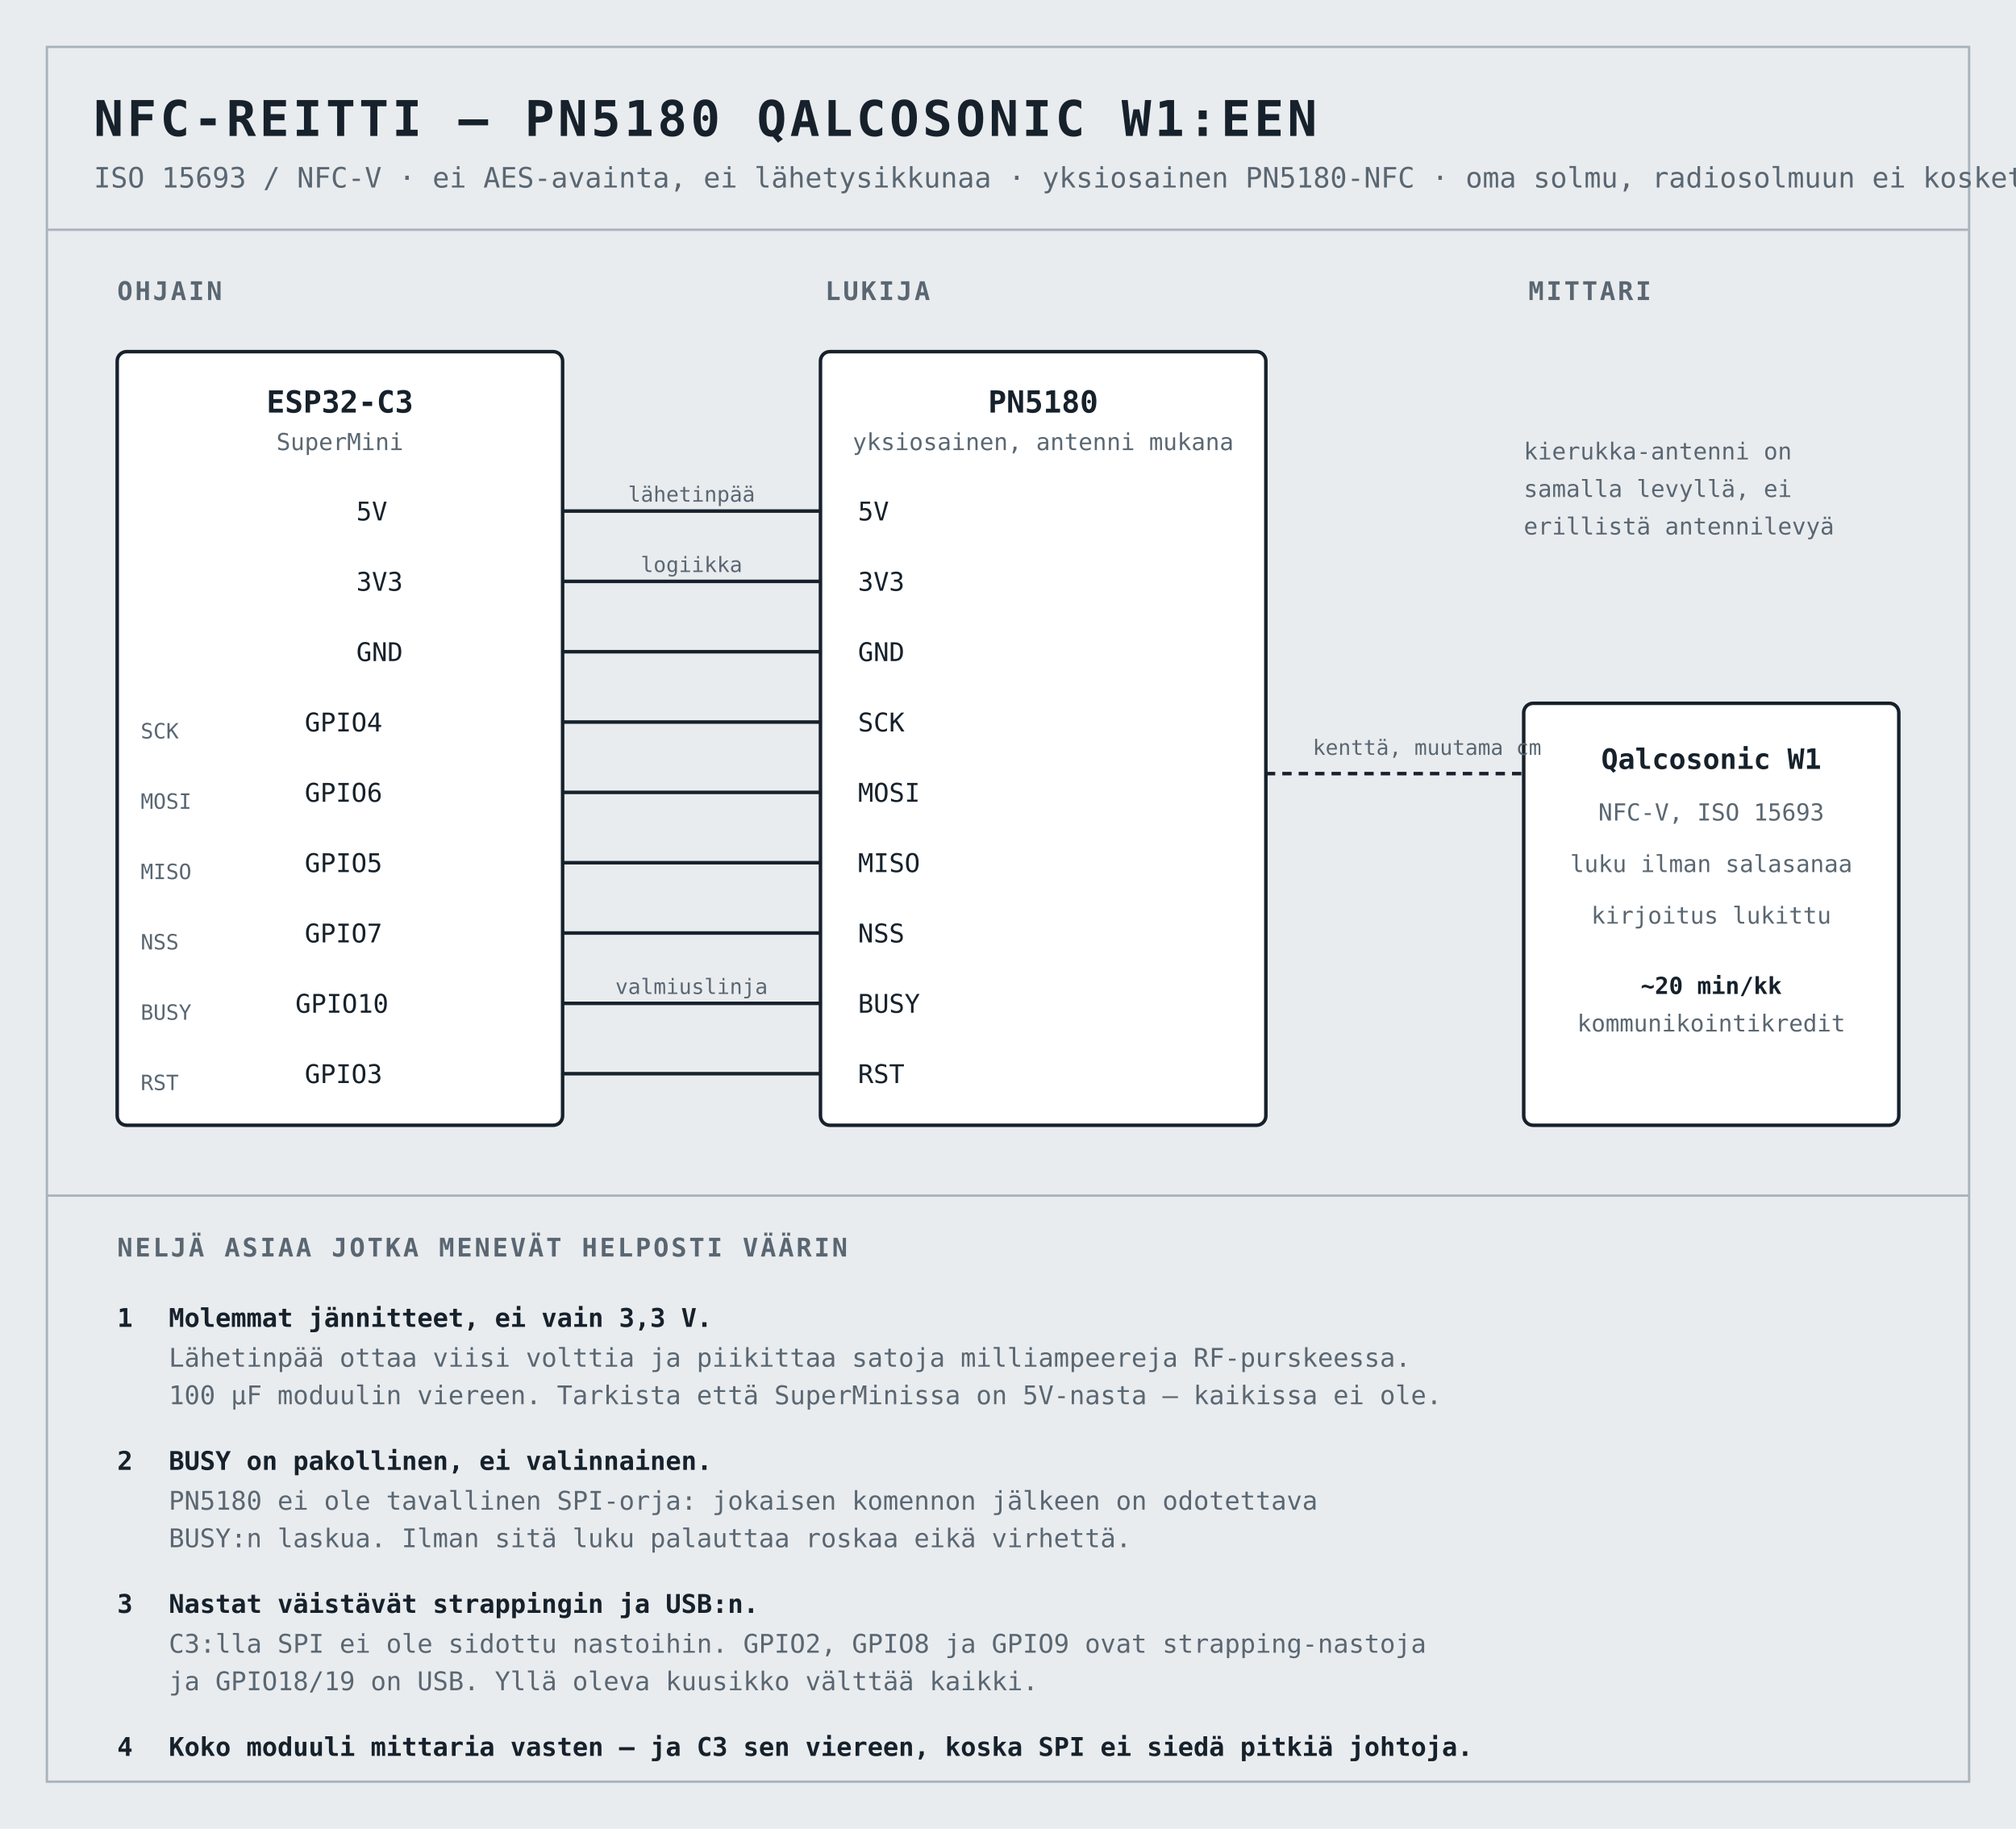
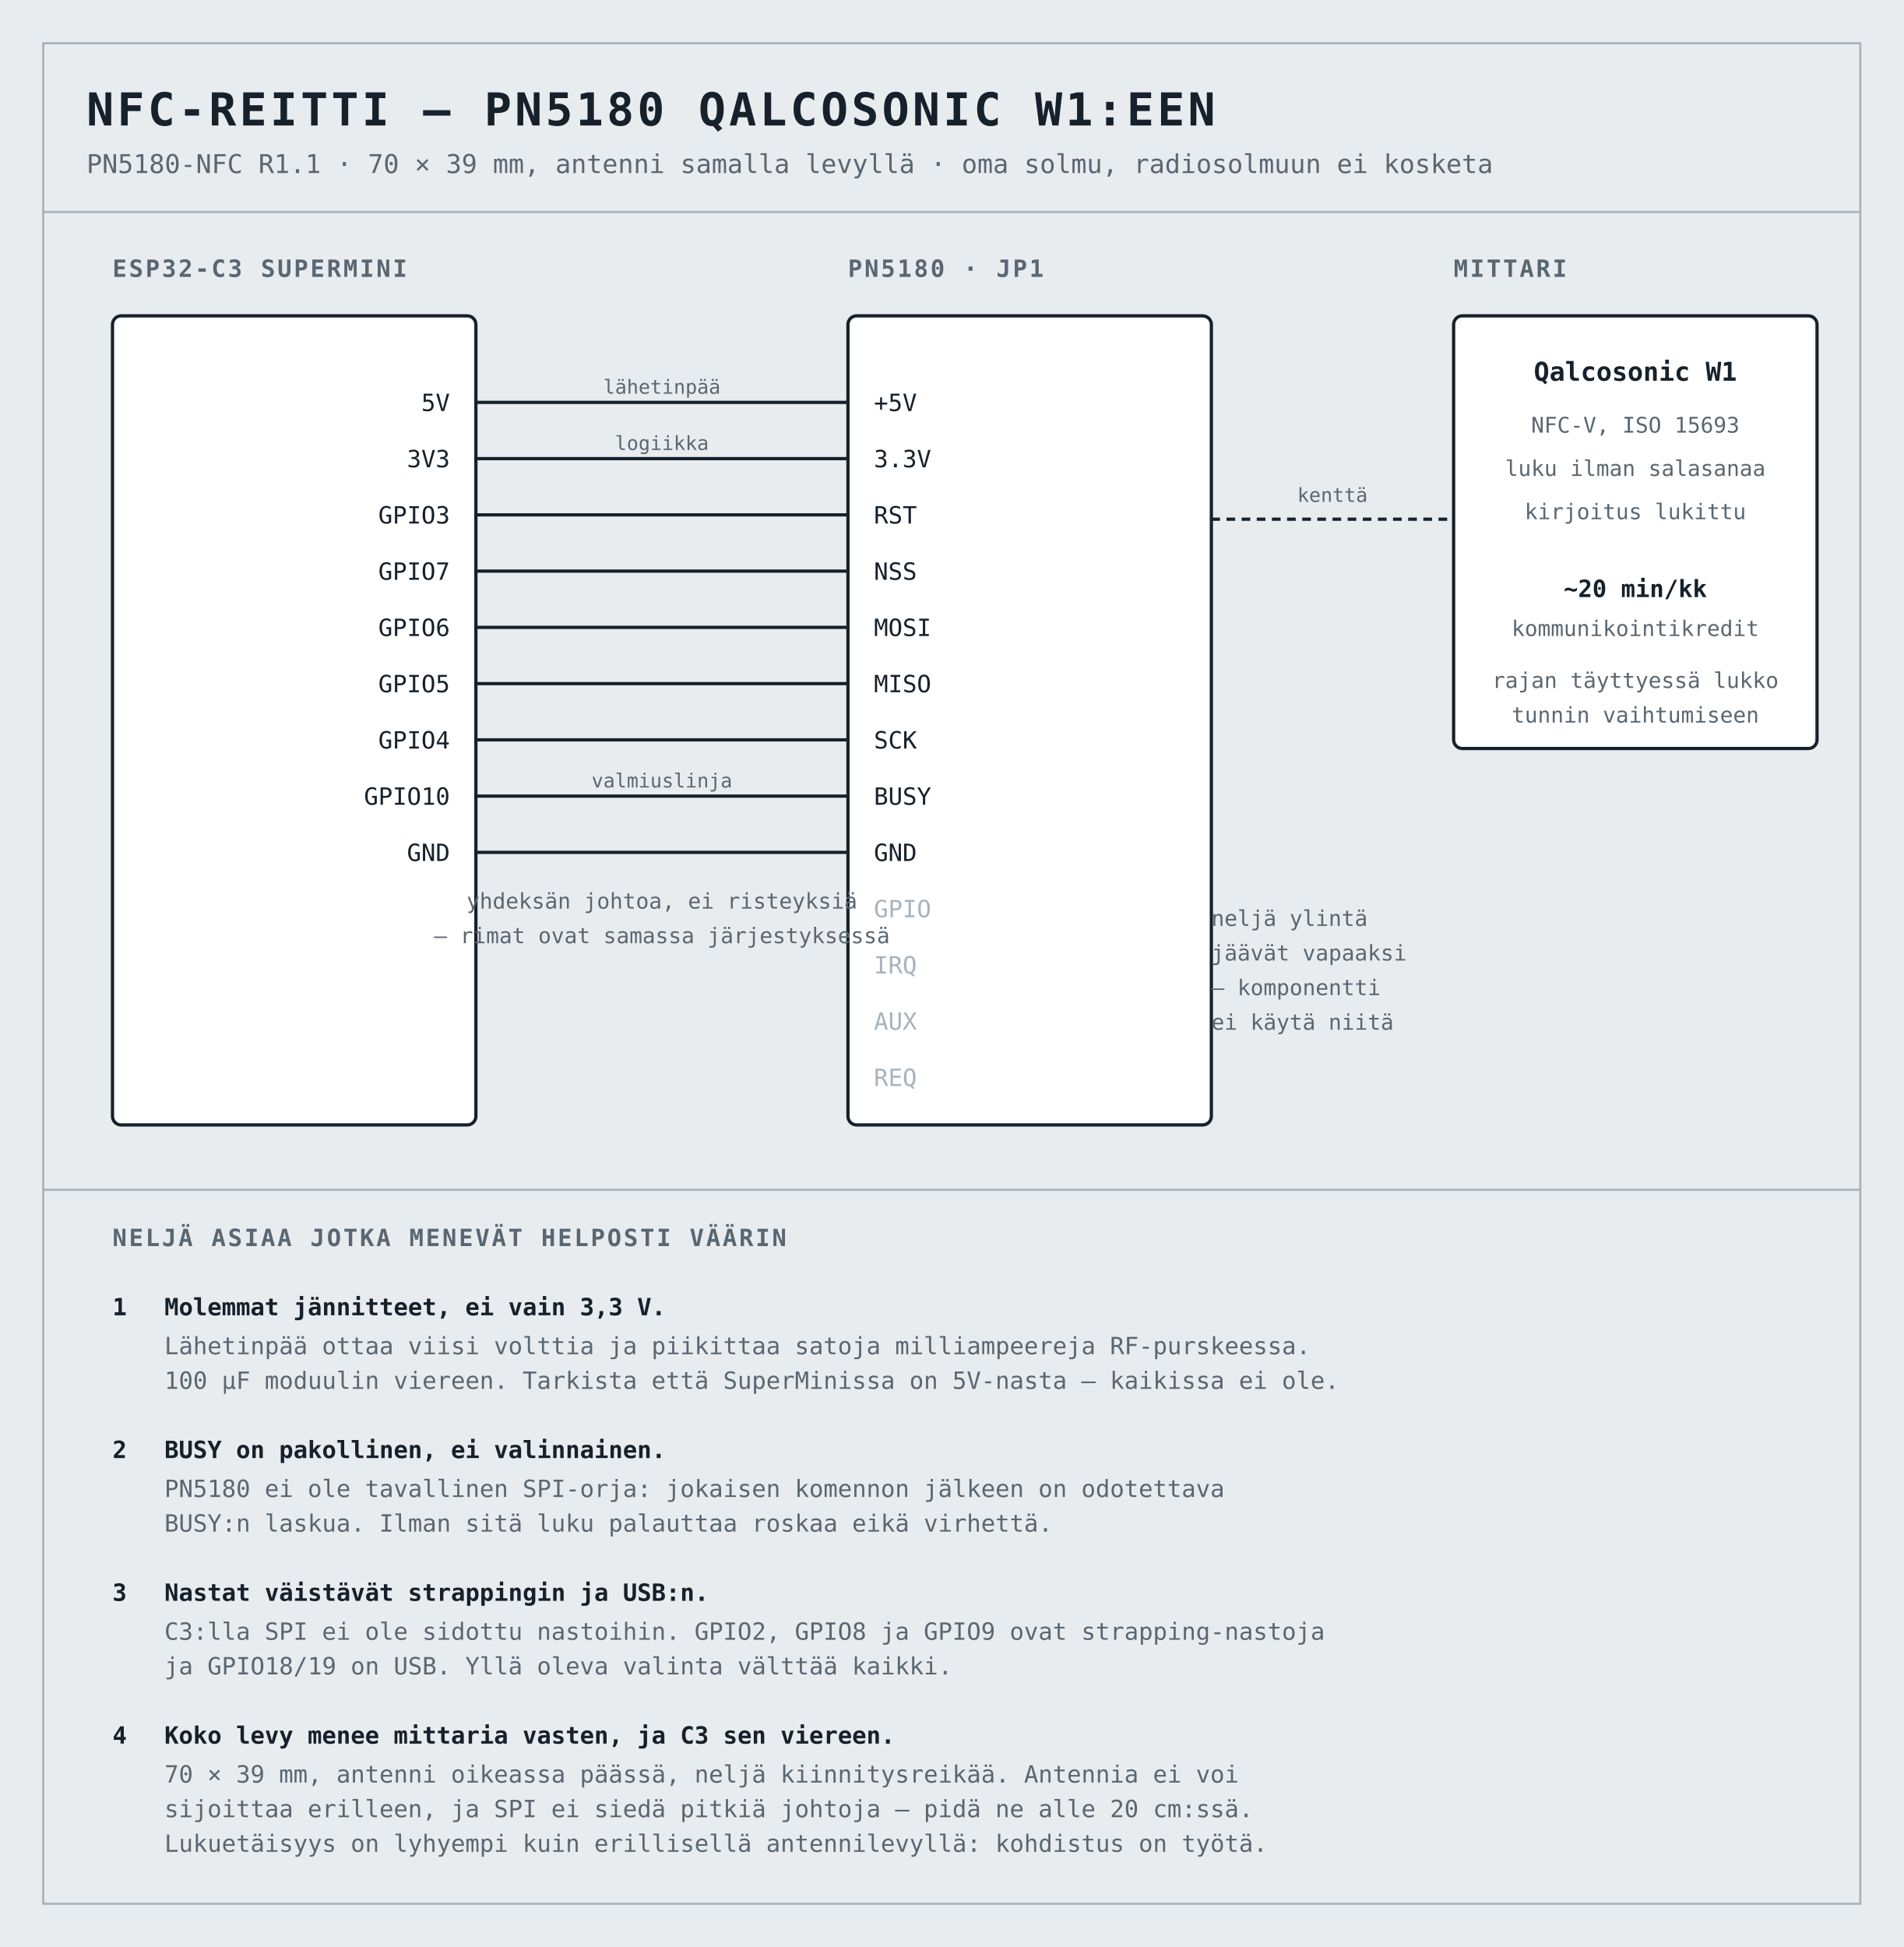
- <svg xmlns="http://www.w3.org/2000/svg" viewBox="0 0 860 780" width="860" height="780" font-family="ui-monospace, SFMono-Regular, Menlo, Consolas, monospace">
-   <rect width="860" height="780" fill="#E9ECEF" />
-   <rect x="20" y="20" width="820" height="740" fill="none" stroke="#A8B3BC" />
+ <svg xmlns="http://www.w3.org/2000/svg" viewBox="0 0 880 900" width="880" height="900" font-family="ui-monospace, SFMono-Regular, Menlo, Consolas, monospace">
+   <rect width="880" height="900" fill="#E9ECEF" />
+   <rect x="20" y="20" width="840" height="860" fill="none" stroke="#A8B3BC" />
  <text x="40" y="58" font-size="21" font-weight="700" fill="#16212B" letter-spacing="1.5">NFC-REITTI — PN5180 QALCOSONIC W1:EEN</text>
-   <text x="40" y="80" font-size="12" fill="#5A6772">ISO 15693 / NFC-V · ei AES-avainta, ei lähetysikkunaa · yksiosainen PN5180-NFC · oma solmu, radiosolmuun ei kosketa</text>
-   <line x1="20" y1="98" x2="840" y2="98" stroke="#A8B3BC" />
-   <text x="50" y="128" font-size="11" font-weight="700" fill="#5A6772" letter-spacing="1">OHJAIN</text>
-   <text x="352" y="128" font-size="11" font-weight="700" fill="#5A6772" letter-spacing="1">LUKIJA</text>
-   <text x="652" y="128" font-size="11" font-weight="700" fill="#5A6772" letter-spacing="1">MITTARI</text>
-   <rect x="50" y="150" width="190" height="330" rx="4" fill="#FFFFFF" stroke="#16212B" stroke-width="1.5" />
-   <text x="145" y="176" font-size="13" font-weight="700" fill="#16212B" text-anchor="middle">ESP32-C3</text>
-   <text x="145" y="192" font-size="10" fill="#5A6772" text-anchor="middle">SuperMini</text>
+   <text x="40" y="80" font-size="12" fill="#5A6772">PN5180-NFC R1.1 · 70 × 39 mm, antenni samalla levyllä · oma solmu, radiosolmuun ei kosketa</text>
+   <line x1="20" y1="98" x2="860" y2="98" stroke="#A8B3BC" />
+   <text x="52" y="128" font-size="11" font-weight="700" fill="#5A6772" letter-spacing="1">ESP32-C3 SUPERMINI</text>
+   <text x="392" y="128" font-size="11" font-weight="700" fill="#5A6772" letter-spacing="1">PN5180 · JP1</text>
+   <text x="672" y="128" font-size="11" font-weight="700" fill="#5A6772" letter-spacing="1">MITTARI</text>
+   <rect x="52" y="146" width="168" height="374" rx="4" fill="#FFFFFF" stroke="#16212B" stroke-width="1.5" />
+   <rect x="392" y="146" width="168" height="374" rx="4" fill="#FFFFFF" stroke="#16212B" stroke-width="1.5" />
+   <g font-size="11" fill="#16212B" text-anchor="end">
+     <text x="208" y="190">5V</text>
+     <text x="208" y="216">3V3</text>
+     <text x="208" y="242">GPIO3</text>
+     <text x="208" y="268">GPIO7</text>
+     <text x="208" y="294">GPIO6</text>
+     <text x="208" y="320">GPIO5</text>
+     <text x="208" y="346">GPIO4</text>
+     <text x="208" y="372">GPIO10</text>
+     <text x="208" y="398">GND</text>
+   </g>
  <g font-size="11" fill="#16212B">
-     <text x="152" y="222">5V</text>
-     <text x="152" y="252">3V3</text>
-     <text x="152" y="282">GND</text>
-     <text x="130" y="312">GPIO4</text>
-     <text x="130" y="342">GPIO6</text>
-     <text x="130" y="372">GPIO5</text>
-     <text x="130" y="402">GPIO7</text>
-     <text x="126" y="432">GPIO10</text>
-     <text x="130" y="462">GPIO3</text>
+     <text x="404" y="190">+5V</text>
+     <text x="404" y="216">3.3V</text>
+     <text x="404" y="242">RST</text>
+     <text x="404" y="268">NSS</text>
+     <text x="404" y="294">MOSI</text>
+     <text x="404" y="320">MISO</text>
+     <text x="404" y="346">SCK</text>
+     <text x="404" y="372">BUSY</text>
+     <text x="404" y="398">GND</text>
  </g>
-   <g font-size="9" fill="#5A6772">
-     <text x="60" y="315">SCK</text>
-     <text x="60" y="345">MOSI</text>
-     <text x="60" y="375">MISO</text>
-     <text x="60" y="405">NSS</text>
-     <text x="60" y="435">BUSY</text>
-     <text x="60" y="465">RST</text>
+   <g font-size="11" fill="#A8B3BC">
+     <text x="404" y="424">GPIO</text>
+     <text x="404" y="450">IRQ</text>
+     <text x="404" y="476">AUX</text>
+     <text x="404" y="502">REQ</text>
  </g>
-   <rect x="350" y="150" width="190" height="330" rx="4" fill="#FFFFFF" stroke="#16212B" stroke-width="1.5" />
-   <text x="445" y="176" font-size="13" font-weight="700" fill="#16212B" text-anchor="middle">PN5180</text>
-   <text x="445" y="192" font-size="10" fill="#5A6772" text-anchor="middle">yksiosainen, antenni mukana</text>
-   <g font-size="11" fill="#16212B">
-     <text x="366" y="222">5V</text>
-     <text x="366" y="252">3V3</text>
-     <text x="366" y="282">GND</text>
-     <text x="366" y="312">SCK</text>
-     <text x="366" y="342">MOSI</text>
-     <text x="366" y="372">MISO</text>
-     <text x="366" y="402">NSS</text>
-     <text x="366" y="432">BUSY</text>
-     <text x="366" y="462">RST</text>
-   </g>
+   <text x="560" y="428" font-size="10" fill="#5A6772">neljä ylintä</text>
+   <text x="560" y="444" font-size="10" fill="#5A6772">jäävät vapaaksi</text>
+   <text x="560" y="460" font-size="10" fill="#5A6772">— komponentti</text>
+   <text x="560" y="476" font-size="10" fill="#5A6772">ei käytä niitä</text>
  <g stroke="#16212B" stroke-width="1.5" fill="none">
-     <path d="M240 218 H350" />
-     <path d="M240 248 H350" />
-     <path d="M240 278 H350" />
-     <path d="M240 308 H350" />
-     <path d="M240 338 H350" />
-     <path d="M240 368 H350" />
-     <path d="M240 398 H350" />
-     <path d="M240 428 H350" />
-     <path d="M240 458 H350" />
+     <path d="M220 186 H392" />
+     <path d="M220 212 H392" />
+     <path d="M220 238 H392" />
+     <path d="M220 264 H392" />
+     <path d="M220 290 H392" />
+     <path d="M220 316 H392" />
+     <path d="M220 342 H392" />
+     <path d="M220 368 H392" />
+     <path d="M220 394 H392" />
  </g>
  <g font-size="9" fill="#5A6772" text-anchor="middle">
-     <text x="295" y="214">lähetinpää</text>
-     <text x="295" y="244">logiikka</text>
-     <text x="295" y="424">valmiuslinja</text>
+     <text x="306" y="182">lähetinpää</text>
+     <text x="306" y="208">logiikka</text>
+     <text x="306" y="364">valmiuslinja</text>
  </g>
-   <text x="650" y="196" font-size="10" fill="#5A6772">kierukka-antenni on</text>
-   <text x="650" y="212" font-size="10" fill="#5A6772">samalla levyllä, ei</text>
-   <text x="650" y="228" font-size="10" fill="#5A6772">erillistä antennilevyä</text>
-   <rect x="650" y="300" width="160" height="180" rx="4" fill="#FFFFFF" stroke="#16212B" stroke-width="1.5" />
-   <text x="730" y="328" font-size="12" font-weight="700" fill="#16212B" text-anchor="middle">Qalcosonic W1</text>
-   <text x="730" y="350" font-size="10" fill="#5A6772" text-anchor="middle">NFC-V, ISO 15693</text>
-   <text x="730" y="372" font-size="10" fill="#5A6772" text-anchor="middle">luku ilman salasanaa</text>
-   <text x="730" y="394" font-size="10" fill="#5A6772" text-anchor="middle">kirjoitus lukittu</text>
-   <text x="730" y="424" font-size="10" font-weight="700" fill="#16212B" text-anchor="middle">~20 min/kk</text>
-   <text x="730" y="440" font-size="10" fill="#5A6772" text-anchor="middle">kommunikointikredit</text>
-   <path d="M540 330 H650" stroke="#16212B" stroke-width="1.5" stroke-dasharray="4 3" fill="none" />
-   <text x="560" y="322" font-size="9" fill="#5A6772">kenttä, muutama cm</text>
-   <line x1="20" y1="510" x2="840" y2="510" stroke="#A8B3BC" />
-   <text x="50" y="536" font-size="11" font-weight="700" fill="#5A6772" letter-spacing="1">NELJÄ ASIAA JOTKA MENEVÄT HELPOSTI VÄÄRIN</text>
+   <text x="306" y="420" font-size="10" fill="#5A6772" text-anchor="middle">yhdeksän johtoa, ei risteyksiä</text>
+   <text x="306" y="436" font-size="10" fill="#5A6772" text-anchor="middle">— rimat ovat samassa järjestyksessä</text>
+   <rect x="672" y="146" width="168" height="200" rx="4" fill="#FFFFFF" stroke="#16212B" stroke-width="1.5" />
+   <text x="756" y="176" font-size="12" font-weight="700" fill="#16212B" text-anchor="middle">Qalcosonic W1</text>
+   <text x="756" y="200" font-size="10" fill="#5A6772" text-anchor="middle">NFC-V, ISO 15693</text>
+   <text x="756" y="220" font-size="10" fill="#5A6772" text-anchor="middle">luku ilman salasanaa</text>
+   <text x="756" y="240" font-size="10" fill="#5A6772" text-anchor="middle">kirjoitus lukittu</text>
+   <text x="756" y="276" font-size="11" font-weight="700" fill="#16212B" text-anchor="middle">~20 min/kk</text>
+   <text x="756" y="294" font-size="10" fill="#5A6772" text-anchor="middle">kommunikointikredit</text>
+   <text x="756" y="318" font-size="10" fill="#5A6772" text-anchor="middle">rajan täyttyessä lukko</text>
+   <text x="756" y="334" font-size="10" fill="#5A6772" text-anchor="middle">tunnin vaihtumiseen</text>
+   <path d="M560 240 H672" stroke="#16212B" stroke-width="1.5" stroke-dasharray="4 3" fill="none" />
+   <text x="616" y="232" font-size="9" fill="#5A6772" text-anchor="middle">kenttä</text>
+   <line x1="20" y1="550" x2="860" y2="550" stroke="#A8B3BC" />
+   <text x="52" y="576" font-size="11" font-weight="700" fill="#5A6772" letter-spacing="1">NELJÄ ASIAA JOTKA MENEVÄT HELPOSTI VÄÄRIN</text>
  <g font-size="11" fill="#16212B">
-     <text x="50" y="566" font-weight="700">1</text>
-     <text x="72" y="566" font-weight="700">Molemmat jännitteet, ei vain 3,3 V.</text>
-     <text x="72" y="583" fill="#5A6772">Lähetinpää ottaa viisi volttia ja piikittaa satoja milliampeereja RF-purskeessa.</text>
-     <text x="72" y="599" fill="#5A6772">100 µF moduulin viereen. Tarkista että SuperMinissa on 5V-nasta — kaikissa ei ole.</text>
-     <text x="50" y="627" font-weight="700">2</text>
-     <text x="72" y="627" font-weight="700">BUSY on pakollinen, ei valinnainen.</text>
-     <text x="72" y="644" fill="#5A6772">PN5180 ei ole tavallinen SPI-orja: jokaisen komennon jälkeen on odotettava</text>
-     <text x="72" y="660" fill="#5A6772">BUSY:n laskua. Ilman sitä luku palauttaa roskaa eikä virhettä.</text>
-     <text x="50" y="688" font-weight="700">3</text>
-     <text x="72" y="688" font-weight="700">Nastat väistävät strappingin ja USB:n.</text>
-     <text x="72" y="705" fill="#5A6772">C3:lla SPI ei ole sidottu nastoihin. GPIO2, GPIO8 ja GPIO9 ovat strapping-nastoja</text>
-     <text x="72" y="721" fill="#5A6772">ja GPIO18/19 on USB. Yllä oleva kuusikko välttää kaikki.</text>
-     <text x="50" y="749" font-weight="700">4</text>
-     <text x="72" y="749" font-weight="700">Koko moduuli mittaria vasten — ja C3 sen viereen, koska SPI ei siedä pitkiä johtoja.</text>
+     <text x="52" y="608" font-weight="700">1</text>
+     <text x="76" y="608" font-weight="700">Molemmat jännitteet, ei vain 3,3 V.</text>
+     <text x="76" y="626" fill="#5A6772">Lähetinpää ottaa viisi volttia ja piikittaa satoja milliampeereja RF-purskeessa.</text>
+     <text x="76" y="642" fill="#5A6772">100 µF moduulin viereen. Tarkista että SuperMinissa on 5V-nasta — kaikissa ei ole.</text>
+     <text x="52" y="674" font-weight="700">2</text>
+     <text x="76" y="674" font-weight="700">BUSY on pakollinen, ei valinnainen.</text>
+     <text x="76" y="692" fill="#5A6772">PN5180 ei ole tavallinen SPI-orja: jokaisen komennon jälkeen on odotettava</text>
+     <text x="76" y="708" fill="#5A6772">BUSY:n laskua. Ilman sitä luku palauttaa roskaa eikä virhettä.</text>
+     <text x="52" y="740" font-weight="700">3</text>
+     <text x="76" y="740" font-weight="700">Nastat väistävät strappingin ja USB:n.</text>
+     <text x="76" y="758" fill="#5A6772">C3:lla SPI ei ole sidottu nastoihin. GPIO2, GPIO8 ja GPIO9 ovat strapping-nastoja</text>
+     <text x="76" y="774" fill="#5A6772">ja GPIO18/19 on USB. Yllä oleva valinta välttää kaikki.</text>
+     <text x="52" y="806" font-weight="700">4</text>
+     <text x="76" y="806" font-weight="700">Koko levy menee mittaria vasten, ja C3 sen viereen.</text>
+     <text x="76" y="824" fill="#5A6772">70 × 39 mm, antenni oikeassa päässä, neljä kiinnitysreikää. Antennia ei voi</text>
+     <text x="76" y="840" fill="#5A6772">sijoittaa erilleen, ja SPI ei siedä pitkiä johtoja — pidä ne alle 20 cm:ssä.</text>
+     <text x="76" y="856" fill="#5A6772">Lukuetäisyys on lyhyempi kuin erillisellä antennilevyllä: kohdistus on työtä.</text>
  </g>
</svg>
